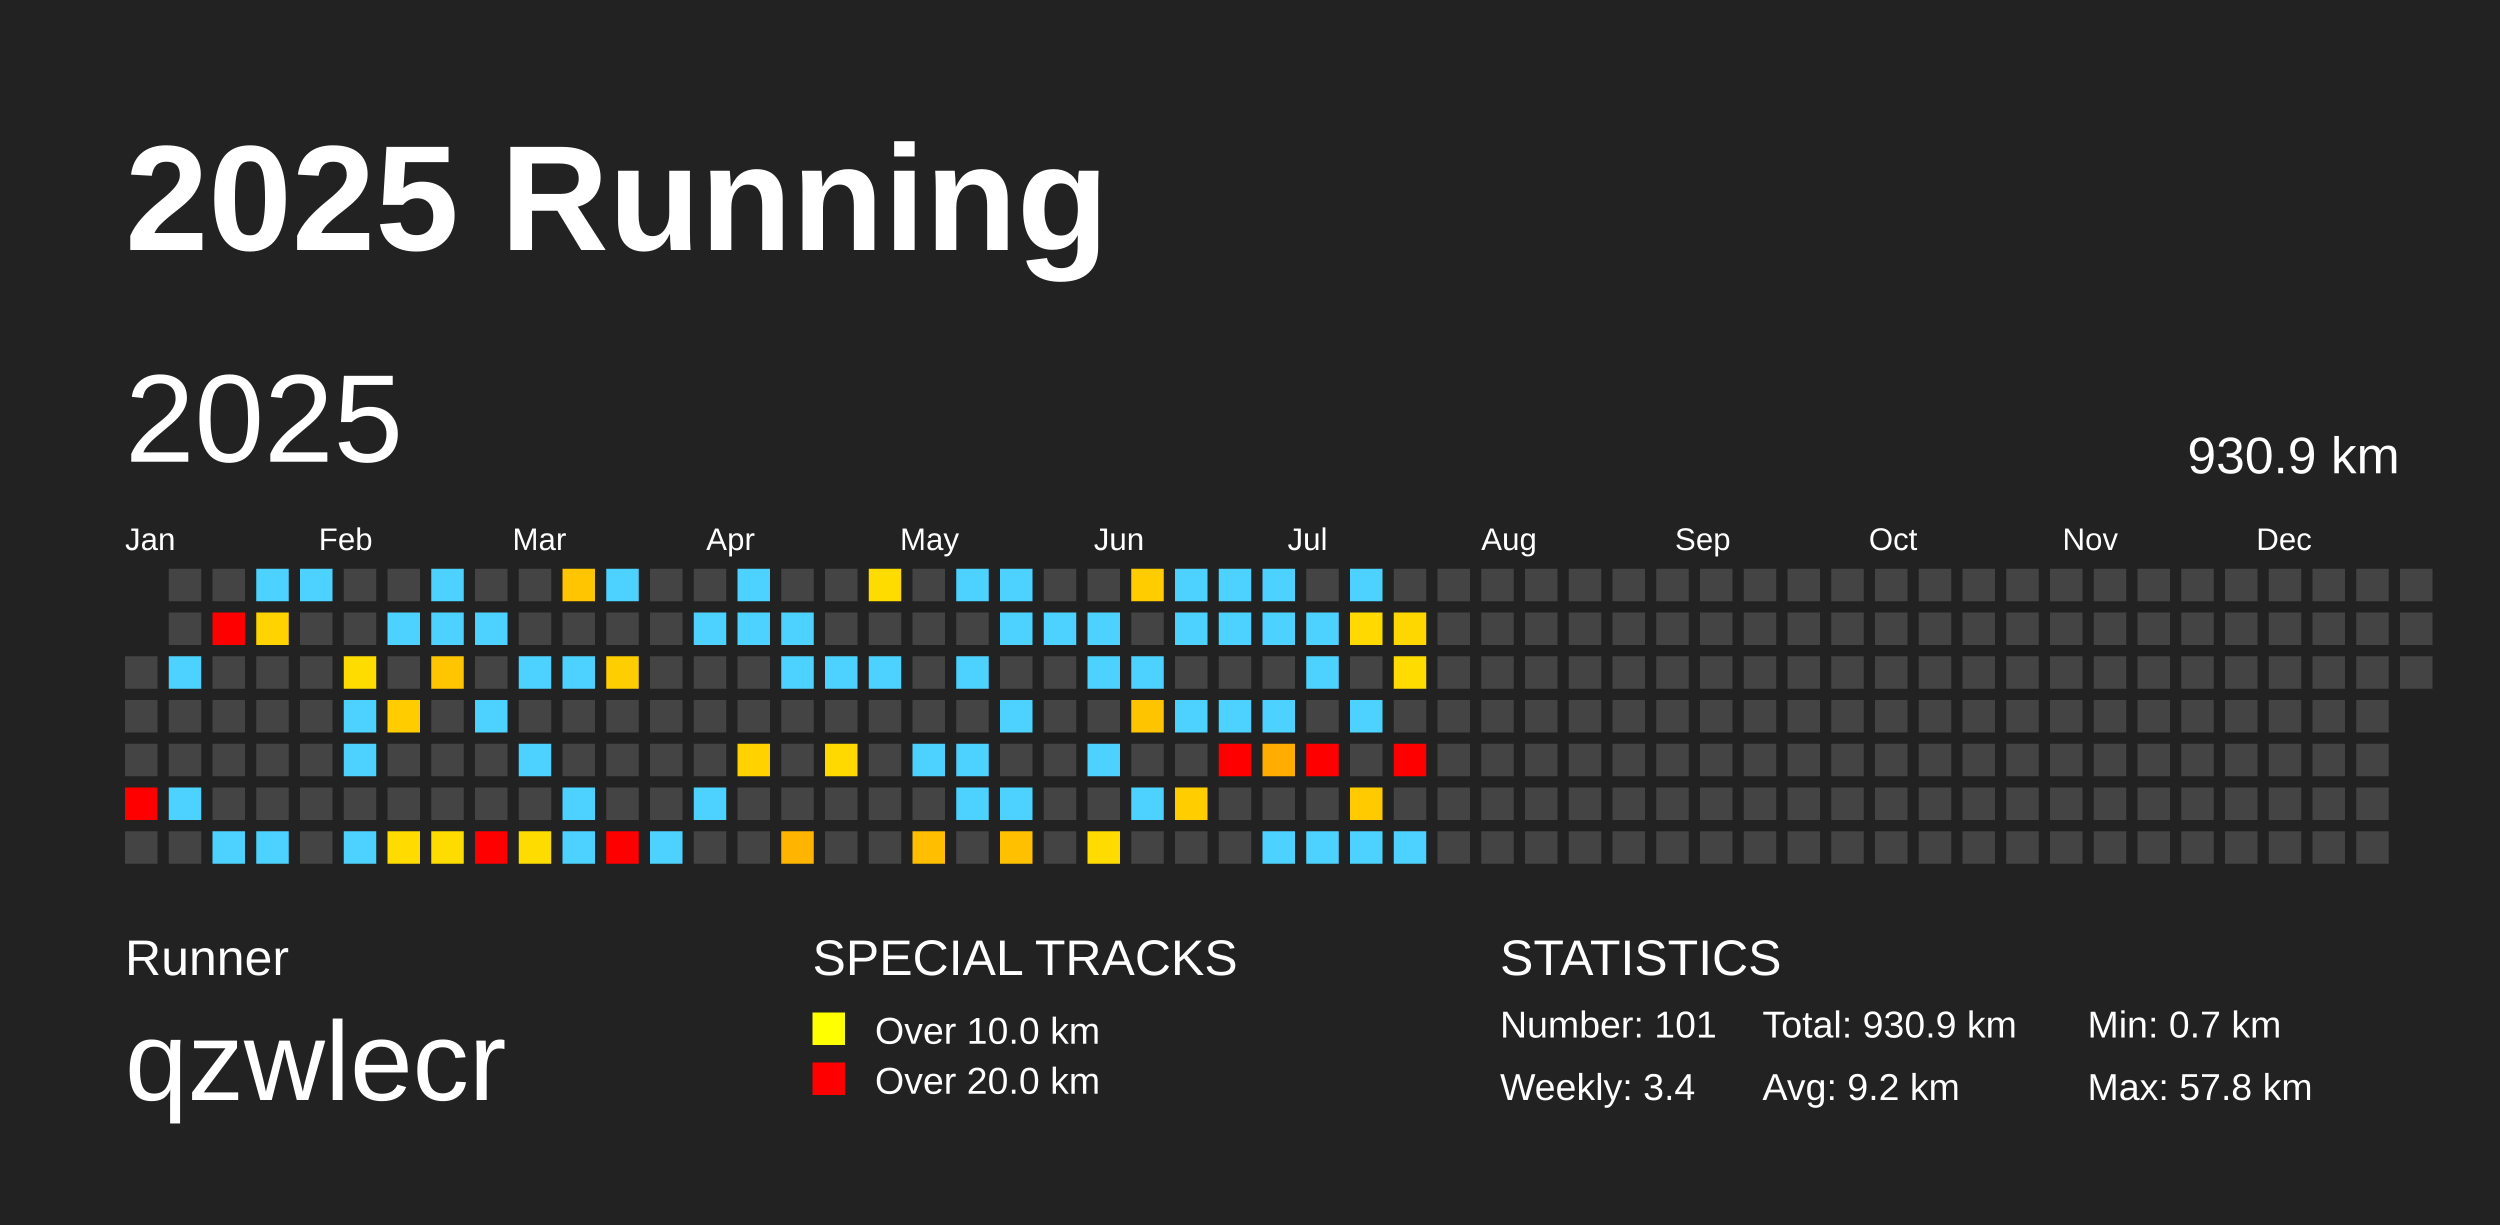
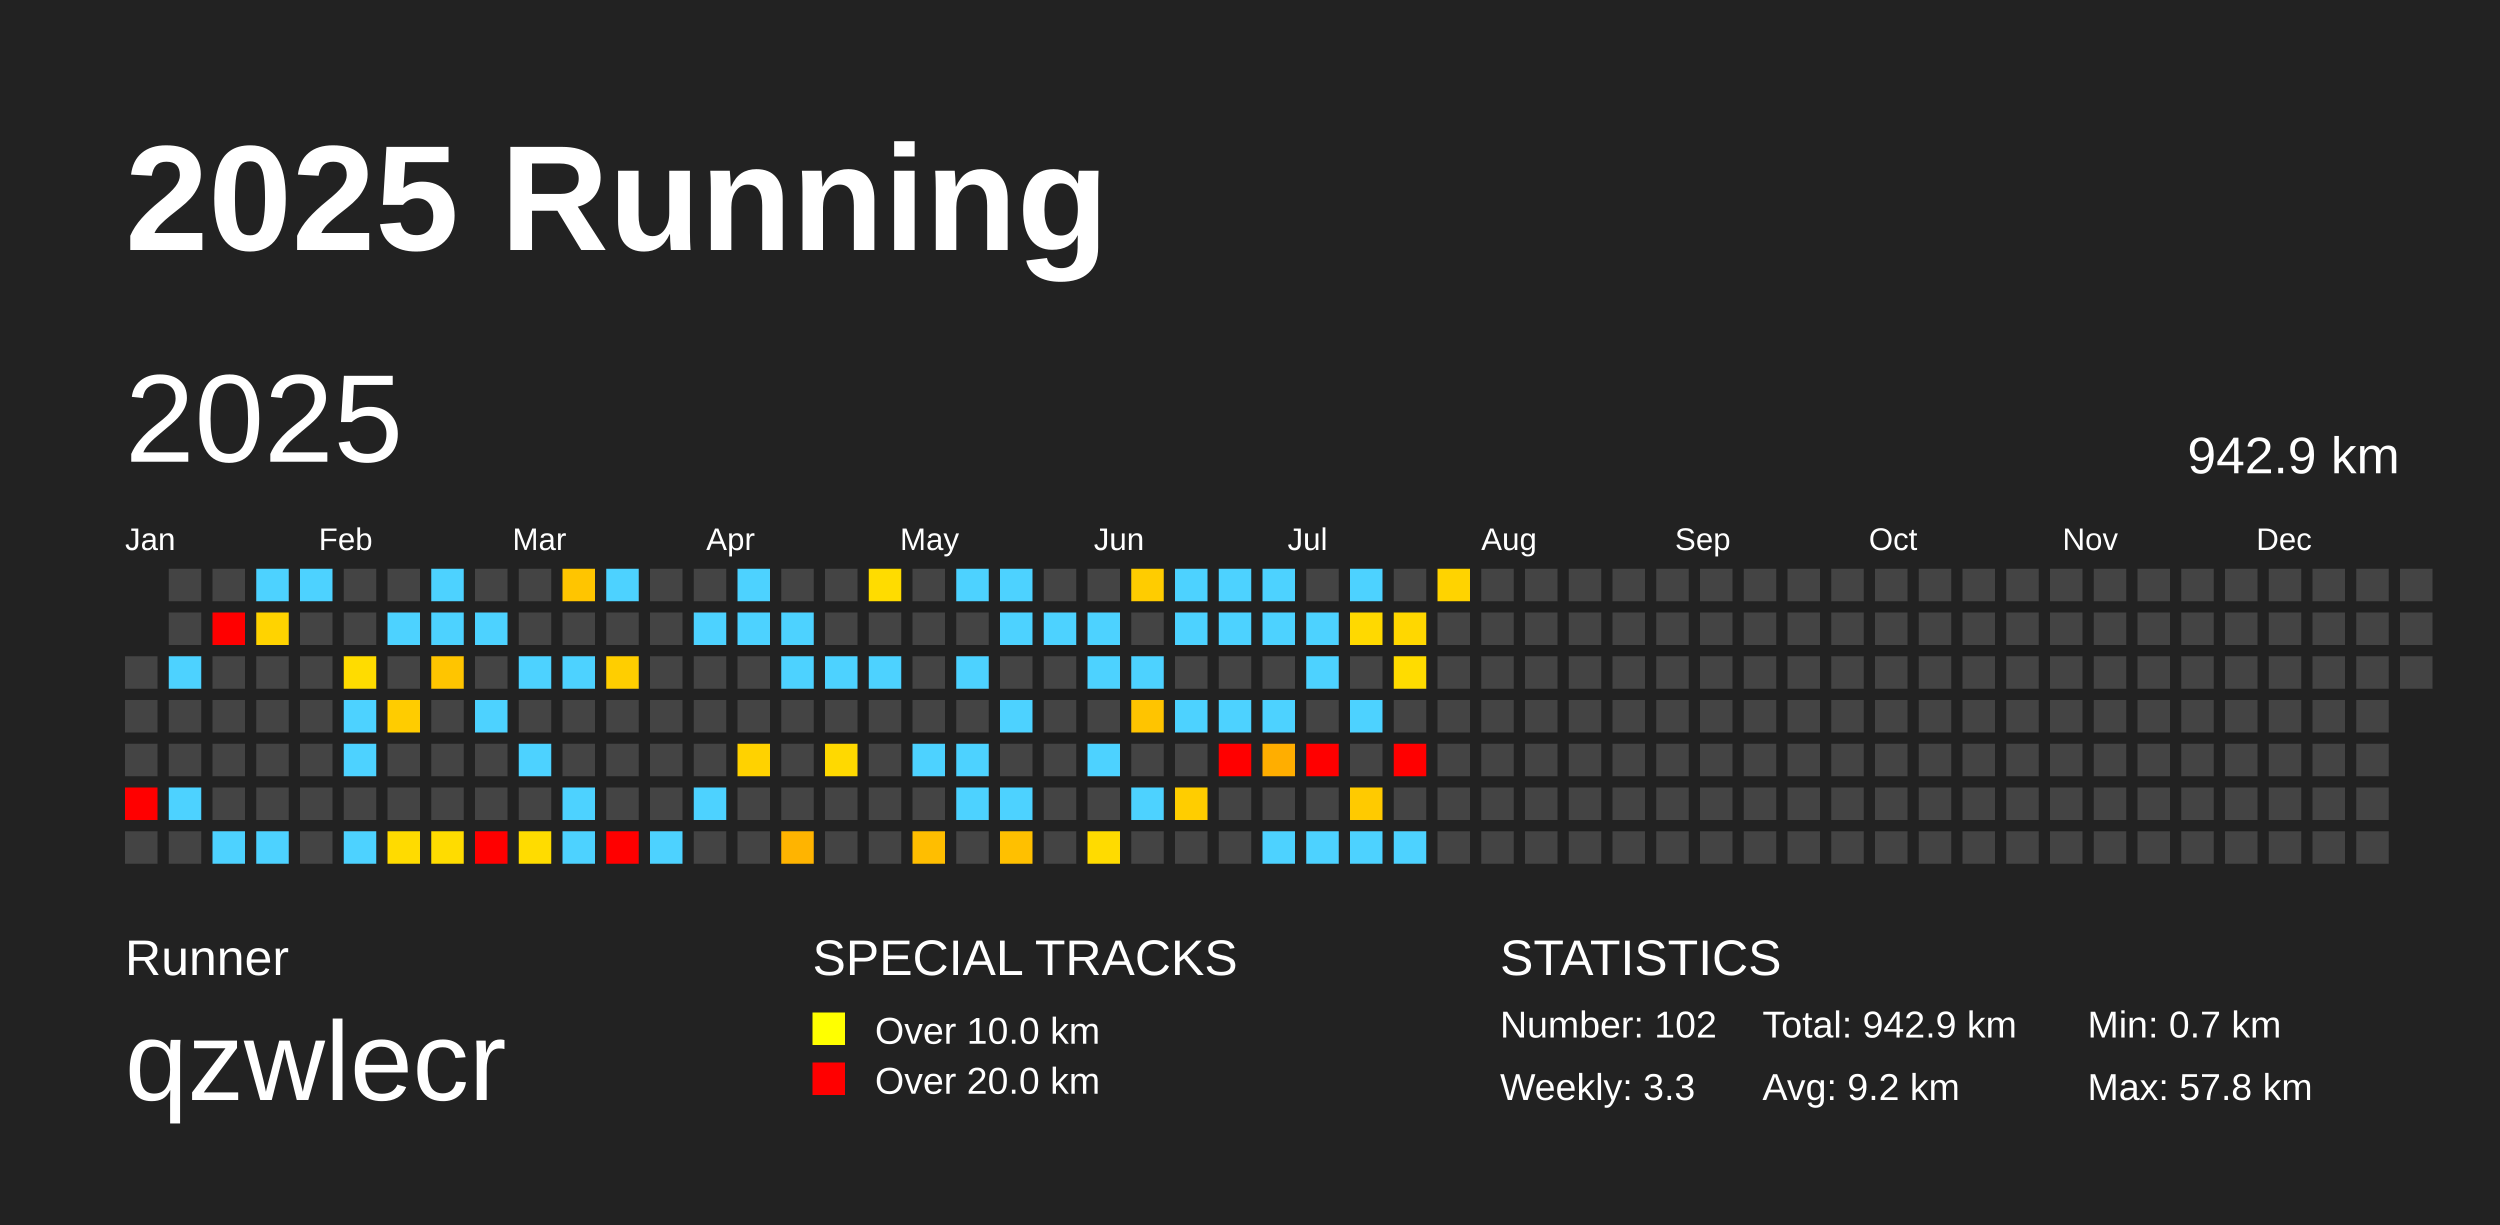
<svg xmlns="http://www.w3.org/2000/svg" baseProfile="full" height="98mm" version="1.1" viewBox="0,0,200,98" width="200mm">
  <defs />
  <rect fill="#222222" height="98" width="200" x="0" y="0" />
  <text fill="#FFFFFF" style="font-size:12px; font-family:Arial; font-weight:bold;" x="10" y="20">2025 Running</text>
  <text fill="#FFFFFF" style="font-size:4px; font-family:Arial" x="10" y="78">Runner</text>
  <text fill="#FFFFFF" style="font-size:9px; font-family:Arial" x="10" y="88">qzwlecr</text>
  <text fill="#FFFFFF" style="font-size:4px; font-family:Arial" x="65" y="78">SPECIAL TRACKS</text>
  <rect fill="yellow" height="2.6" width="2.6" x="65" y="81" />
  <text fill="#FFFFFF" style="font-size:3px; font-family:Arial" x="70" y="83.5">Over 10.0 km</text>
  <rect fill="red" height="2.6" width="2.6" x="65" y="85" />
  <text fill="#FFFFFF" style="font-size:3px; font-family:Arial" x="70" y="87.5">Over 20.0 km</text>
  <text fill="#FFFFFF" style="font-size:4px; font-family:Arial" x="120" y="78">STATISTICS</text>
-   <text fill="#FFFFFF" style="font-size:3px; font-family:Arial" x="120" y="83">Number: 101</text>
-   <text fill="#FFFFFF" style="font-size:3px; font-family:Arial" x="120" y="88">Weekly: 3.4</text>
-   <text fill="#FFFFFF" style="font-size:3px; font-family:Arial" x="141" y="83">Total: 930.9 km</text>
+   <text fill="#FFFFFF" style="font-size:3px; font-family:Arial" x="120" y="83">Number: 102</text>
+   <text fill="#FFFFFF" style="font-size:3px; font-family:Arial" x="120" y="88">Weekly: 3.3</text>
+   <text fill="#FFFFFF" style="font-size:3px; font-family:Arial" x="141" y="83">Total: 942.9 km</text>
  <text fill="#FFFFFF" style="font-size:3px; font-family:Arial" x="141" y="88">Avg: 9.2 km</text>
  <text fill="#FFFFFF" style="font-size:3px; font-family:Arial" x="167" y="83">Min: 0.7 km</text>
  <text fill="#FFFFFF" style="font-size:3px; font-family:Arial" x="167" y="88">Max: 57.8 km</text>
  <text dominant-baseline="hanging" fill="#FFFFFF" style="font-size:10.0px; font-family:Arial;" x="10" y="30">2025</text>
-   <text dominant-baseline="hanging" fill="#FFFFFF" style="font-size:4.125px; font-family:Arial;" x="175" y="35">930.9 km</text>
+   <text dominant-baseline="hanging" fill="#FFFFFF" style="font-size:4.125px; font-family:Arial;" x="175" y="35">942.9 km</text>
  <text fill="#FFFFFF" style="font-size:2.5px; font-family:Arial" x="10.0" y="44">Jan</text>
  <text fill="#FFFFFF" style="font-size:2.5px; font-family:Arial" x="25.5" y="44">Feb</text>
  <text fill="#FFFFFF" style="font-size:2.5px; font-family:Arial" x="41.0" y="44">Mar</text>
  <text fill="#FFFFFF" style="font-size:2.5px; font-family:Arial" x="56.5" y="44">Apr</text>
  <text fill="#FFFFFF" style="font-size:2.5px; font-family:Arial" x="72.0" y="44">May</text>
  <text fill="#FFFFFF" style="font-size:2.5px; font-family:Arial" x="87.5" y="44">Jun</text>
  <text fill="#FFFFFF" style="font-size:2.5px; font-family:Arial" x="103.0" y="44">Jul</text>
  <text fill="#FFFFFF" style="font-size:2.5px; font-family:Arial" x="118.5" y="44">Aug</text>
  <text fill="#FFFFFF" style="font-size:2.5px; font-family:Arial" x="134.0" y="44">Sep</text>
  <text fill="#FFFFFF" style="font-size:2.5px; font-family:Arial" x="149.5" y="44">Oct</text>
  <text fill="#FFFFFF" style="font-size:2.5px; font-family:Arial" x="165.0" y="44">Nov</text>
  <text fill="#FFFFFF" style="font-size:2.5px; font-family:Arial" x="180.5" y="44">Dec</text>
  <rect fill="#444444" height="2.6" width="2.6" x="10.0" y="52.5" />
  <rect fill="#444444" height="2.6" width="2.6" x="10.0" y="56.0" />
  <rect fill="#444444" height="2.6" width="2.6" x="10.0" y="59.5" />
  <rect fill="red" height="2.6" width="2.6" x="10.0" y="63.0" />
  <rect fill="#444444" height="2.6" width="2.6" x="10.0" y="66.5" />
  <rect fill="#444444" height="2.6" width="2.6" x="13.5" y="45.5" />
  <rect fill="#444444" height="2.6" width="2.6" x="13.5" y="49.0" />
  <rect fill="#4dd2ff" height="2.6" width="2.6" x="13.5" y="52.5" />
  <rect fill="#444444" height="2.6" width="2.6" x="13.5" y="56.0" />
  <rect fill="#444444" height="2.6" width="2.6" x="13.5" y="59.5" />
  <rect fill="#4dd2ff" height="2.6" width="2.6" x="13.5" y="63.0" />
  <rect fill="#444444" height="2.6" width="2.6" x="13.5" y="66.5" />
  <rect fill="#444444" height="2.6" width="2.6" x="17.0" y="45.5" />
  <rect fill="red" height="2.6" width="2.6" x="17.0" y="49.0" />
  <rect fill="#444444" height="2.6" width="2.6" x="17.0" y="52.5" />
  <rect fill="#444444" height="2.6" width="2.6" x="17.0" y="56.0" />
  <rect fill="#444444" height="2.6" width="2.6" x="17.0" y="59.5" />
  <rect fill="#444444" height="2.6" width="2.6" x="17.0" y="63.0" />
  <rect fill="#4dd2ff" height="2.6" width="2.6" x="17.0" y="66.5" />
  <rect fill="#4dd2ff" height="2.6" width="2.6" x="20.5" y="45.5" />
  <rect fill="#ffd300" height="2.6" width="2.6" x="20.5" y="49.0" />
  <rect fill="#444444" height="2.6" width="2.6" x="20.5" y="52.5" />
  <rect fill="#444444" height="2.6" width="2.6" x="20.5" y="56.0" />
  <rect fill="#444444" height="2.6" width="2.6" x="20.5" y="59.5" />
  <rect fill="#444444" height="2.6" width="2.6" x="20.5" y="63.0" />
  <rect fill="#4dd2ff" height="2.6" width="2.6" x="20.5" y="66.5" />
  <rect fill="#4dd2ff" height="2.6" width="2.6" x="24.0" y="45.5" />
  <rect fill="#444444" height="2.6" width="2.6" x="24.0" y="49.0" />
  <rect fill="#444444" height="2.6" width="2.6" x="24.0" y="52.5" />
  <rect fill="#444444" height="2.6" width="2.6" x="24.0" y="56.0" />
  <rect fill="#444444" height="2.6" width="2.6" x="24.0" y="59.5" />
  <rect fill="#444444" height="2.6" width="2.6" x="24.0" y="63.0" />
  <rect fill="#444444" height="2.6" width="2.6" x="24.0" y="66.5" />
  <rect fill="#444444" height="2.6" width="2.6" x="27.5" y="45.5" />
  <rect fill="#444444" height="2.6" width="2.6" x="27.5" y="49.0" />
  <rect fill="#ffdc00" height="2.6" width="2.6" x="27.5" y="52.5" />
  <rect fill="#4dd2ff" height="2.6" width="2.6" x="27.5" y="56.0" />
  <rect fill="#4dd2ff" height="2.6" width="2.6" x="27.5" y="59.5" />
  <rect fill="#444444" height="2.6" width="2.6" x="27.5" y="63.0" />
  <rect fill="#4dd2ff" height="2.6" width="2.6" x="27.5" y="66.5" />
  <rect fill="#444444" height="2.6" width="2.6" x="31.0" y="45.5" />
  <rect fill="#4dd2ff" height="2.6" width="2.6" x="31.0" y="49.0" />
  <rect fill="#444444" height="2.6" width="2.6" x="31.0" y="52.5" />
  <rect fill="#ffcc00" height="2.6" width="2.6" x="31.0" y="56.0" />
  <rect fill="#444444" height="2.6" width="2.6" x="31.0" y="59.5" />
  <rect fill="#444444" height="2.6" width="2.6" x="31.0" y="63.0" />
  <rect fill="#ffdb00" height="2.6" width="2.6" x="31.0" y="66.5" />
  <rect fill="#4dd2ff" height="2.6" width="2.6" x="34.5" y="45.5" />
  <rect fill="#4dd2ff" height="2.6" width="2.6" x="34.5" y="49.0" />
  <rect fill="#ffc500" height="2.6" width="2.6" x="34.5" y="52.5" />
  <rect fill="#444444" height="2.6" width="2.6" x="34.5" y="56.0" />
  <rect fill="#444444" height="2.6" width="2.6" x="34.5" y="59.5" />
  <rect fill="#444444" height="2.6" width="2.6" x="34.5" y="63.0" />
  <rect fill="#ffdc00" height="2.6" width="2.6" x="34.5" y="66.5" />
  <rect fill="#444444" height="2.6" width="2.6" x="38.0" y="45.5" />
  <rect fill="#4dd2ff" height="2.6" width="2.6" x="38.0" y="49.0" />
  <rect fill="#444444" height="2.6" width="2.6" x="38.0" y="52.5" />
  <rect fill="#4dd2ff" height="2.6" width="2.6" x="38.0" y="56.0" />
  <rect fill="#444444" height="2.6" width="2.6" x="38.0" y="59.5" />
  <rect fill="#444444" height="2.6" width="2.6" x="38.0" y="63.0" />
  <rect fill="red" height="2.6" width="2.6" x="38.0" y="66.5" />
  <rect fill="#444444" height="2.6" width="2.6" x="41.5" y="45.5" />
  <rect fill="#444444" height="2.6" width="2.6" x="41.5" y="49.0" />
  <rect fill="#4dd2ff" height="2.6" width="2.6" x="41.5" y="52.5" />
  <rect fill="#444444" height="2.6" width="2.6" x="41.5" y="56.0" />
  <rect fill="#4dd2ff" height="2.6" width="2.6" x="41.5" y="59.5" />
  <rect fill="#444444" height="2.6" width="2.6" x="41.5" y="63.0" />
  <rect fill="#ffdc00" height="2.6" width="2.6" x="41.5" y="66.5" />
  <rect fill="#ffc500" height="2.6" width="2.6" x="45.0" y="45.5" />
  <rect fill="#444444" height="2.6" width="2.6" x="45.0" y="49.0" />
  <rect fill="#4dd2ff" height="2.6" width="2.6" x="45.0" y="52.5" />
  <rect fill="#444444" height="2.6" width="2.6" x="45.0" y="56.0" />
  <rect fill="#444444" height="2.6" width="2.6" x="45.0" y="59.5" />
  <rect fill="#4dd2ff" height="2.6" width="2.6" x="45.0" y="63.0" />
  <rect fill="#4dd2ff" height="2.6" width="2.6" x="45.0" y="66.5" />
  <rect fill="#4dd2ff" height="2.6" width="2.6" x="48.5" y="45.5" />
  <rect fill="#444444" height="2.6" width="2.6" x="48.5" y="49.0" />
  <rect fill="#ffce00" height="2.6" width="2.6" x="48.5" y="52.5" />
  <rect fill="#444444" height="2.6" width="2.6" x="48.5" y="56.0" />
  <rect fill="#444444" height="2.6" width="2.6" x="48.5" y="59.5" />
  <rect fill="#444444" height="2.6" width="2.6" x="48.5" y="63.0" />
  <rect fill="red" height="2.6" width="2.6" x="48.5" y="66.5" />
  <rect fill="#444444" height="2.6" width="2.6" x="52.0" y="45.5" />
  <rect fill="#444444" height="2.6" width="2.6" x="52.0" y="49.0" />
  <rect fill="#444444" height="2.6" width="2.6" x="52.0" y="52.5" />
  <rect fill="#444444" height="2.6" width="2.6" x="52.0" y="56.0" />
  <rect fill="#444444" height="2.6" width="2.6" x="52.0" y="59.5" />
  <rect fill="#444444" height="2.6" width="2.6" x="52.0" y="63.0" />
  <rect fill="#4dd2ff" height="2.6" width="2.6" x="52.0" y="66.5" />
  <rect fill="#444444" height="2.6" width="2.6" x="55.5" y="45.5" />
  <rect fill="#4dd2ff" height="2.6" width="2.6" x="55.5" y="49.0" />
  <rect fill="#444444" height="2.6" width="2.6" x="55.5" y="52.5" />
  <rect fill="#444444" height="2.6" width="2.6" x="55.5" y="56.0" />
  <rect fill="#444444" height="2.6" width="2.6" x="55.5" y="59.5" />
  <rect fill="#4dd2ff" height="2.6" width="2.6" x="55.5" y="63.0" />
  <rect fill="#444444" height="2.6" width="2.6" x="55.5" y="66.5" />
  <rect fill="#4dd2ff" height="2.6" width="2.6" x="59.0" y="45.5" />
  <rect fill="#4dd2ff" height="2.6" width="2.6" x="59.0" y="49.0" />
  <rect fill="#444444" height="2.6" width="2.6" x="59.0" y="52.5" />
  <rect fill="#444444" height="2.6" width="2.6" x="59.0" y="56.0" />
  <rect fill="#ffd200" height="2.6" width="2.6" x="59.0" y="59.5" />
  <rect fill="#444444" height="2.6" width="2.6" x="59.0" y="63.0" />
  <rect fill="#444444" height="2.6" width="2.6" x="59.0" y="66.5" />
  <rect fill="#444444" height="2.6" width="2.6" x="62.5" y="45.5" />
  <rect fill="#4dd2ff" height="2.6" width="2.6" x="62.5" y="49.0" />
  <rect fill="#4dd2ff" height="2.6" width="2.6" x="62.5" y="52.5" />
  <rect fill="#444444" height="2.6" width="2.6" x="62.5" y="56.0" />
  <rect fill="#444444" height="2.6" width="2.6" x="62.5" y="59.5" />
  <rect fill="#444444" height="2.6" width="2.6" x="62.5" y="63.0" />
  <rect fill="#ffb400" height="2.6" width="2.6" x="62.5" y="66.5" />
  <rect fill="#444444" height="2.6" width="2.6" x="66.0" y="45.5" />
  <rect fill="#444444" height="2.6" width="2.6" x="66.0" y="49.0" />
  <rect fill="#4dd2ff" height="2.6" width="2.6" x="66.0" y="52.5" />
  <rect fill="#444444" height="2.6" width="2.6" x="66.0" y="56.0" />
  <rect fill="#ffd900" height="2.6" width="2.6" x="66.0" y="59.5" />
  <rect fill="#444444" height="2.6" width="2.6" x="66.0" y="63.0" />
  <rect fill="#444444" height="2.6" width="2.6" x="66.0" y="66.5" />
  <rect fill="#ffdc00" height="2.6" width="2.6" x="69.5" y="45.5" />
  <rect fill="#444444" height="2.6" width="2.6" x="69.5" y="49.0" />
  <rect fill="#4dd2ff" height="2.6" width="2.6" x="69.5" y="52.5" />
  <rect fill="#444444" height="2.6" width="2.6" x="69.5" y="56.0" />
  <rect fill="#444444" height="2.6" width="2.6" x="69.5" y="59.5" />
  <rect fill="#444444" height="2.6" width="2.6" x="69.5" y="63.0" />
  <rect fill="#444444" height="2.6" width="2.6" x="69.5" y="66.5" />
  <rect fill="#444444" height="2.6" width="2.6" x="73.0" y="45.5" />
  <rect fill="#444444" height="2.6" width="2.6" x="73.0" y="49.0" />
  <rect fill="#444444" height="2.6" width="2.6" x="73.0" y="52.5" />
  <rect fill="#444444" height="2.6" width="2.6" x="73.0" y="56.0" />
  <rect fill="#4dd2ff" height="2.6" width="2.6" x="73.0" y="59.5" />
  <rect fill="#444444" height="2.6" width="2.6" x="73.0" y="63.0" />
  <rect fill="#ffbe00" height="2.6" width="2.6" x="73.0" y="66.5" />
  <rect fill="#4dd2ff" height="2.6" width="2.6" x="76.5" y="45.5" />
  <rect fill="#444444" height="2.6" width="2.6" x="76.5" y="49.0" />
  <rect fill="#4dd2ff" height="2.6" width="2.6" x="76.5" y="52.5" />
  <rect fill="#444444" height="2.6" width="2.6" x="76.5" y="56.0" />
  <rect fill="#4dd2ff" height="2.6" width="2.6" x="76.5" y="59.5" />
  <rect fill="#4dd2ff" height="2.6" width="2.6" x="76.5" y="63.0" />
  <rect fill="#444444" height="2.6" width="2.6" x="76.5" y="66.5" />
  <rect fill="#4dd2ff" height="2.6" width="2.6" x="80.0" y="45.5" />
  <rect fill="#4dd2ff" height="2.6" width="2.6" x="80.0" y="49.0" />
  <rect fill="#444444" height="2.6" width="2.6" x="80.0" y="52.5" />
  <rect fill="#4dd2ff" height="2.6" width="2.6" x="80.0" y="56.0" />
  <rect fill="#444444" height="2.6" width="2.6" x="80.0" y="59.5" />
  <rect fill="#4dd2ff" height="2.6" width="2.6" x="80.0" y="63.0" />
  <rect fill="#ffc000" height="2.6" width="2.6" x="80.0" y="66.5" />
  <rect fill="#444444" height="2.6" width="2.6" x="83.5" y="45.5" />
  <rect fill="#4dd2ff" height="2.6" width="2.6" x="83.5" y="49.0" />
  <rect fill="#444444" height="2.6" width="2.6" x="83.5" y="52.5" />
  <rect fill="#444444" height="2.6" width="2.6" x="83.5" y="56.0" />
  <rect fill="#444444" height="2.6" width="2.6" x="83.5" y="59.5" />
  <rect fill="#444444" height="2.6" width="2.6" x="83.5" y="63.0" />
  <rect fill="#444444" height="2.6" width="2.6" x="83.5" y="66.5" />
  <rect fill="#444444" height="2.6" width="2.6" x="87.0" y="45.5" />
  <rect fill="#4dd2ff" height="2.6" width="2.6" x="87.0" y="49.0" />
  <rect fill="#4dd2ff" height="2.6" width="2.6" x="87.0" y="52.5" />
  <rect fill="#444444" height="2.6" width="2.6" x="87.0" y="56.0" />
  <rect fill="#4dd2ff" height="2.6" width="2.6" x="87.0" y="59.5" />
  <rect fill="#444444" height="2.6" width="2.6" x="87.0" y="63.0" />
  <rect fill="#ffdb00" height="2.6" width="2.6" x="87.0" y="66.5" />
  <rect fill="#ffcc00" height="2.6" width="2.6" x="90.5" y="45.5" />
  <rect fill="#444444" height="2.6" width="2.6" x="90.5" y="49.0" />
  <rect fill="#4dd2ff" height="2.6" width="2.6" x="90.5" y="52.5" />
  <rect fill="#ffc400" height="2.6" width="2.6" x="90.5" y="56.0" />
  <rect fill="#444444" height="2.6" width="2.6" x="90.5" y="59.5" />
  <rect fill="#4dd2ff" height="2.6" width="2.6" x="90.5" y="63.0" />
  <rect fill="#444444" height="2.6" width="2.6" x="90.5" y="66.5" />
  <rect fill="#4dd2ff" height="2.6" width="2.6" x="94.0" y="45.5" />
  <rect fill="#4dd2ff" height="2.6" width="2.6" x="94.0" y="49.0" />
  <rect fill="#444444" height="2.6" width="2.6" x="94.0" y="52.5" />
  <rect fill="#4dd2ff" height="2.6" width="2.6" x="94.0" y="56.0" />
  <rect fill="#444444" height="2.6" width="2.6" x="94.0" y="59.5" />
  <rect fill="#ffcd00" height="2.6" width="2.6" x="94.0" y="63.0" />
  <rect fill="#444444" height="2.6" width="2.6" x="94.0" y="66.5" />
  <rect fill="#4dd2ff" height="2.6" width="2.6" x="97.5" y="45.5" />
  <rect fill="#4dd2ff" height="2.6" width="2.6" x="97.5" y="49.0" />
  <rect fill="#444444" height="2.6" width="2.6" x="97.5" y="52.5" />
  <rect fill="#4dd2ff" height="2.6" width="2.6" x="97.5" y="56.0" />
  <rect fill="red" height="2.6" width="2.6" x="97.5" y="59.5" />
  <rect fill="#444444" height="2.6" width="2.6" x="97.5" y="63.0" />
  <rect fill="#444444" height="2.6" width="2.6" x="97.5" y="66.5" />
  <rect fill="#4dd2ff" height="2.6" width="2.6" x="101.0" y="45.5" />
  <rect fill="#4dd2ff" height="2.6" width="2.6" x="101.0" y="49.0" />
  <rect fill="#444444" height="2.6" width="2.6" x="101.0" y="52.5" />
  <rect fill="#4dd2ff" height="2.6" width="2.6" x="101.0" y="56.0" />
  <rect fill="#ffae00" height="2.6" width="2.6" x="101.0" y="59.5" />
  <rect fill="#444444" height="2.6" width="2.6" x="101.0" y="63.0" />
  <rect fill="#4dd2ff" height="2.6" width="2.6" x="101.0" y="66.5" />
  <rect fill="#444444" height="2.6" width="2.6" x="104.5" y="45.5" />
  <rect fill="#4dd2ff" height="2.6" width="2.6" x="104.5" y="49.0" />
  <rect fill="#4dd2ff" height="2.6" width="2.6" x="104.5" y="52.5" />
  <rect fill="#444444" height="2.6" width="2.6" x="104.5" y="56.0" />
  <rect fill="red" height="2.6" width="2.6" x="104.5" y="59.5" />
  <rect fill="#444444" height="2.6" width="2.6" x="104.5" y="63.0" />
  <rect fill="#4dd2ff" height="2.6" width="2.6" x="104.5" y="66.5" />
  <rect fill="#4dd2ff" height="2.6" width="2.6" x="108.0" y="45.5" />
  <rect fill="#ffd900" height="2.6" width="2.6" x="108.0" y="49.0" />
  <rect fill="#444444" height="2.6" width="2.6" x="108.0" y="52.5" />
  <rect fill="#4dd2ff" height="2.6" width="2.6" x="108.0" y="56.0" />
  <rect fill="#444444" height="2.6" width="2.6" x="108.0" y="59.5" />
  <rect fill="#ffca00" height="2.6" width="2.6" x="108.0" y="63.0" />
  <rect fill="#4dd2ff" height="2.6" width="2.6" x="108.0" y="66.5" />
  <rect fill="#444444" height="2.6" width="2.6" x="111.5" y="45.5" />
  <rect fill="#ffd700" height="2.6" width="2.6" x="111.5" y="49.0" />
  <rect fill="#ffdc00" height="2.6" width="2.6" x="111.5" y="52.5" />
  <rect fill="#444444" height="2.6" width="2.6" x="111.5" y="56.0" />
  <rect fill="red" height="2.6" width="2.6" x="111.5" y="59.5" />
  <rect fill="#444444" height="2.6" width="2.6" x="111.5" y="63.0" />
  <rect fill="#4dd2ff" height="2.6" width="2.6" x="111.5" y="66.5" />
-   <rect fill="#444444" height="2.6" width="2.6" x="115.0" y="45.5" />
+   <rect fill="#ffd300" height="2.6" width="2.6" x="115.0" y="45.5" />
  <rect fill="#444444" height="2.6" width="2.6" x="115.0" y="49.0" />
  <rect fill="#444444" height="2.6" width="2.6" x="115.0" y="52.5" />
  <rect fill="#444444" height="2.6" width="2.6" x="115.0" y="56.0" />
  <rect fill="#444444" height="2.6" width="2.6" x="115.0" y="59.5" />
  <rect fill="#444444" height="2.6" width="2.6" x="115.0" y="63.0" />
  <rect fill="#444444" height="2.6" width="2.6" x="115.0" y="66.5" />
  <rect fill="#444444" height="2.6" width="2.6" x="118.5" y="45.5" />
  <rect fill="#444444" height="2.6" width="2.6" x="118.5" y="49.0" />
  <rect fill="#444444" height="2.6" width="2.6" x="118.5" y="52.5" />
  <rect fill="#444444" height="2.6" width="2.6" x="118.5" y="56.0" />
  <rect fill="#444444" height="2.6" width="2.6" x="118.5" y="59.5" />
  <rect fill="#444444" height="2.6" width="2.6" x="118.5" y="63.0" />
  <rect fill="#444444" height="2.6" width="2.6" x="118.5" y="66.5" />
  <rect fill="#444444" height="2.6" width="2.6" x="122.0" y="45.5" />
  <rect fill="#444444" height="2.6" width="2.6" x="122.0" y="49.0" />
  <rect fill="#444444" height="2.6" width="2.6" x="122.0" y="52.5" />
  <rect fill="#444444" height="2.6" width="2.6" x="122.0" y="56.0" />
  <rect fill="#444444" height="2.6" width="2.6" x="122.0" y="59.5" />
  <rect fill="#444444" height="2.6" width="2.6" x="122.0" y="63.0" />
  <rect fill="#444444" height="2.6" width="2.6" x="122.0" y="66.5" />
  <rect fill="#444444" height="2.6" width="2.6" x="125.5" y="45.5" />
  <rect fill="#444444" height="2.6" width="2.6" x="125.5" y="49.0" />
  <rect fill="#444444" height="2.6" width="2.6" x="125.5" y="52.5" />
  <rect fill="#444444" height="2.6" width="2.6" x="125.5" y="56.0" />
  <rect fill="#444444" height="2.6" width="2.6" x="125.5" y="59.5" />
  <rect fill="#444444" height="2.6" width="2.6" x="125.5" y="63.0" />
  <rect fill="#444444" height="2.6" width="2.6" x="125.5" y="66.5" />
  <rect fill="#444444" height="2.6" width="2.6" x="129.0" y="45.5" />
  <rect fill="#444444" height="2.6" width="2.6" x="129.0" y="49.0" />
  <rect fill="#444444" height="2.6" width="2.6" x="129.0" y="52.5" />
  <rect fill="#444444" height="2.6" width="2.6" x="129.0" y="56.0" />
  <rect fill="#444444" height="2.6" width="2.6" x="129.0" y="59.5" />
  <rect fill="#444444" height="2.6" width="2.6" x="129.0" y="63.0" />
  <rect fill="#444444" height="2.6" width="2.6" x="129.0" y="66.5" />
  <rect fill="#444444" height="2.6" width="2.6" x="132.5" y="45.5" />
  <rect fill="#444444" height="2.6" width="2.6" x="132.5" y="49.0" />
  <rect fill="#444444" height="2.6" width="2.6" x="132.5" y="52.5" />
  <rect fill="#444444" height="2.6" width="2.6" x="132.5" y="56.0" />
  <rect fill="#444444" height="2.6" width="2.6" x="132.5" y="59.5" />
  <rect fill="#444444" height="2.6" width="2.6" x="132.5" y="63.0" />
  <rect fill="#444444" height="2.6" width="2.6" x="132.5" y="66.5" />
  <rect fill="#444444" height="2.6" width="2.6" x="136.0" y="45.5" />
  <rect fill="#444444" height="2.6" width="2.6" x="136.0" y="49.0" />
  <rect fill="#444444" height="2.6" width="2.6" x="136.0" y="52.5" />
  <rect fill="#444444" height="2.6" width="2.6" x="136.0" y="56.0" />
  <rect fill="#444444" height="2.6" width="2.6" x="136.0" y="59.5" />
  <rect fill="#444444" height="2.6" width="2.6" x="136.0" y="63.0" />
  <rect fill="#444444" height="2.6" width="2.6" x="136.0" y="66.5" />
  <rect fill="#444444" height="2.6" width="2.6" x="139.5" y="45.5" />
  <rect fill="#444444" height="2.6" width="2.6" x="139.5" y="49.0" />
  <rect fill="#444444" height="2.6" width="2.6" x="139.5" y="52.5" />
  <rect fill="#444444" height="2.6" width="2.6" x="139.5" y="56.0" />
  <rect fill="#444444" height="2.6" width="2.6" x="139.5" y="59.5" />
  <rect fill="#444444" height="2.6" width="2.6" x="139.5" y="63.0" />
  <rect fill="#444444" height="2.6" width="2.6" x="139.5" y="66.5" />
  <rect fill="#444444" height="2.6" width="2.6" x="143.0" y="45.5" />
  <rect fill="#444444" height="2.6" width="2.6" x="143.0" y="49.0" />
  <rect fill="#444444" height="2.6" width="2.6" x="143.0" y="52.5" />
  <rect fill="#444444" height="2.6" width="2.6" x="143.0" y="56.0" />
  <rect fill="#444444" height="2.6" width="2.6" x="143.0" y="59.5" />
  <rect fill="#444444" height="2.6" width="2.6" x="143.0" y="63.0" />
  <rect fill="#444444" height="2.6" width="2.6" x="143.0" y="66.5" />
  <rect fill="#444444" height="2.6" width="2.6" x="146.5" y="45.5" />
  <rect fill="#444444" height="2.6" width="2.6" x="146.5" y="49.0" />
  <rect fill="#444444" height="2.6" width="2.6" x="146.5" y="52.5" />
  <rect fill="#444444" height="2.6" width="2.6" x="146.5" y="56.0" />
  <rect fill="#444444" height="2.6" width="2.6" x="146.5" y="59.5" />
  <rect fill="#444444" height="2.6" width="2.6" x="146.5" y="63.0" />
  <rect fill="#444444" height="2.6" width="2.6" x="146.5" y="66.5" />
  <rect fill="#444444" height="2.6" width="2.6" x="150.0" y="45.5" />
  <rect fill="#444444" height="2.6" width="2.6" x="150.0" y="49.0" />
  <rect fill="#444444" height="2.6" width="2.6" x="150.0" y="52.5" />
  <rect fill="#444444" height="2.6" width="2.6" x="150.0" y="56.0" />
  <rect fill="#444444" height="2.6" width="2.6" x="150.0" y="59.5" />
  <rect fill="#444444" height="2.6" width="2.6" x="150.0" y="63.0" />
  <rect fill="#444444" height="2.6" width="2.6" x="150.0" y="66.5" />
  <rect fill="#444444" height="2.6" width="2.6" x="153.5" y="45.5" />
  <rect fill="#444444" height="2.6" width="2.6" x="153.5" y="49.0" />
  <rect fill="#444444" height="2.6" width="2.6" x="153.5" y="52.5" />
  <rect fill="#444444" height="2.6" width="2.6" x="153.5" y="56.0" />
  <rect fill="#444444" height="2.6" width="2.6" x="153.5" y="59.5" />
  <rect fill="#444444" height="2.6" width="2.6" x="153.5" y="63.0" />
  <rect fill="#444444" height="2.6" width="2.6" x="153.5" y="66.5" />
  <rect fill="#444444" height="2.6" width="2.6" x="157.0" y="45.5" />
  <rect fill="#444444" height="2.6" width="2.6" x="157.0" y="49.0" />
  <rect fill="#444444" height="2.6" width="2.6" x="157.0" y="52.5" />
  <rect fill="#444444" height="2.6" width="2.6" x="157.0" y="56.0" />
  <rect fill="#444444" height="2.6" width="2.6" x="157.0" y="59.5" />
  <rect fill="#444444" height="2.6" width="2.6" x="157.0" y="63.0" />
  <rect fill="#444444" height="2.6" width="2.6" x="157.0" y="66.5" />
  <rect fill="#444444" height="2.6" width="2.6" x="160.5" y="45.5" />
  <rect fill="#444444" height="2.6" width="2.6" x="160.5" y="49.0" />
  <rect fill="#444444" height="2.6" width="2.6" x="160.5" y="52.5" />
  <rect fill="#444444" height="2.6" width="2.6" x="160.5" y="56.0" />
  <rect fill="#444444" height="2.6" width="2.6" x="160.5" y="59.5" />
  <rect fill="#444444" height="2.6" width="2.6" x="160.5" y="63.0" />
  <rect fill="#444444" height="2.6" width="2.6" x="160.5" y="66.5" />
  <rect fill="#444444" height="2.6" width="2.6" x="164.0" y="45.5" />
  <rect fill="#444444" height="2.6" width="2.6" x="164.0" y="49.0" />
  <rect fill="#444444" height="2.6" width="2.6" x="164.0" y="52.5" />
  <rect fill="#444444" height="2.6" width="2.6" x="164.0" y="56.0" />
  <rect fill="#444444" height="2.6" width="2.6" x="164.0" y="59.5" />
  <rect fill="#444444" height="2.6" width="2.6" x="164.0" y="63.0" />
  <rect fill="#444444" height="2.6" width="2.6" x="164.0" y="66.5" />
  <rect fill="#444444" height="2.6" width="2.6" x="167.5" y="45.5" />
  <rect fill="#444444" height="2.6" width="2.6" x="167.5" y="49.0" />
  <rect fill="#444444" height="2.6" width="2.6" x="167.5" y="52.5" />
  <rect fill="#444444" height="2.6" width="2.6" x="167.5" y="56.0" />
  <rect fill="#444444" height="2.6" width="2.6" x="167.5" y="59.5" />
  <rect fill="#444444" height="2.6" width="2.6" x="167.5" y="63.0" />
  <rect fill="#444444" height="2.6" width="2.6" x="167.5" y="66.5" />
  <rect fill="#444444" height="2.6" width="2.6" x="171.0" y="45.5" />
  <rect fill="#444444" height="2.6" width="2.6" x="171.0" y="49.0" />
  <rect fill="#444444" height="2.6" width="2.6" x="171.0" y="52.5" />
  <rect fill="#444444" height="2.6" width="2.6" x="171.0" y="56.0" />
  <rect fill="#444444" height="2.6" width="2.6" x="171.0" y="59.5" />
  <rect fill="#444444" height="2.6" width="2.6" x="171.0" y="63.0" />
  <rect fill="#444444" height="2.6" width="2.6" x="171.0" y="66.5" />
  <rect fill="#444444" height="2.6" width="2.6" x="174.5" y="45.5" />
  <rect fill="#444444" height="2.6" width="2.6" x="174.5" y="49.0" />
  <rect fill="#444444" height="2.6" width="2.6" x="174.5" y="52.5" />
  <rect fill="#444444" height="2.6" width="2.6" x="174.5" y="56.0" />
  <rect fill="#444444" height="2.6" width="2.6" x="174.5" y="59.5" />
  <rect fill="#444444" height="2.6" width="2.6" x="174.5" y="63.0" />
  <rect fill="#444444" height="2.6" width="2.6" x="174.5" y="66.5" />
  <rect fill="#444444" height="2.6" width="2.6" x="178.0" y="45.5" />
  <rect fill="#444444" height="2.6" width="2.6" x="178.0" y="49.0" />
  <rect fill="#444444" height="2.6" width="2.6" x="178.0" y="52.5" />
  <rect fill="#444444" height="2.6" width="2.6" x="178.0" y="56.0" />
  <rect fill="#444444" height="2.6" width="2.6" x="178.0" y="59.5" />
  <rect fill="#444444" height="2.6" width="2.6" x="178.0" y="63.0" />
  <rect fill="#444444" height="2.6" width="2.6" x="178.0" y="66.5" />
  <rect fill="#444444" height="2.6" width="2.6" x="181.5" y="45.5" />
  <rect fill="#444444" height="2.6" width="2.6" x="181.5" y="49.0" />
  <rect fill="#444444" height="2.6" width="2.6" x="181.5" y="52.5" />
  <rect fill="#444444" height="2.6" width="2.6" x="181.5" y="56.0" />
  <rect fill="#444444" height="2.6" width="2.6" x="181.5" y="59.5" />
  <rect fill="#444444" height="2.6" width="2.6" x="181.5" y="63.0" />
  <rect fill="#444444" height="2.6" width="2.6" x="181.5" y="66.5" />
  <rect fill="#444444" height="2.6" width="2.6" x="185.0" y="45.5" />
  <rect fill="#444444" height="2.6" width="2.6" x="185.0" y="49.0" />
  <rect fill="#444444" height="2.6" width="2.6" x="185.0" y="52.5" />
  <rect fill="#444444" height="2.6" width="2.6" x="185.0" y="56.0" />
  <rect fill="#444444" height="2.6" width="2.6" x="185.0" y="59.5" />
  <rect fill="#444444" height="2.6" width="2.6" x="185.0" y="63.0" />
  <rect fill="#444444" height="2.6" width="2.6" x="185.0" y="66.5" />
  <rect fill="#444444" height="2.6" width="2.6" x="188.5" y="45.5" />
  <rect fill="#444444" height="2.6" width="2.6" x="188.5" y="49.0" />
  <rect fill="#444444" height="2.6" width="2.6" x="188.5" y="52.5" />
  <rect fill="#444444" height="2.6" width="2.6" x="188.5" y="56.0" />
  <rect fill="#444444" height="2.6" width="2.6" x="188.5" y="59.5" />
  <rect fill="#444444" height="2.6" width="2.6" x="188.5" y="63.0" />
  <rect fill="#444444" height="2.6" width="2.6" x="188.5" y="66.5" />
  <rect fill="#444444" height="2.6" width="2.6" x="192.0" y="45.5" />
  <rect fill="#444444" height="2.6" width="2.6" x="192.0" y="49.0" />
  <rect fill="#444444" height="2.6" width="2.6" x="192.0" y="52.5" />
</svg>
